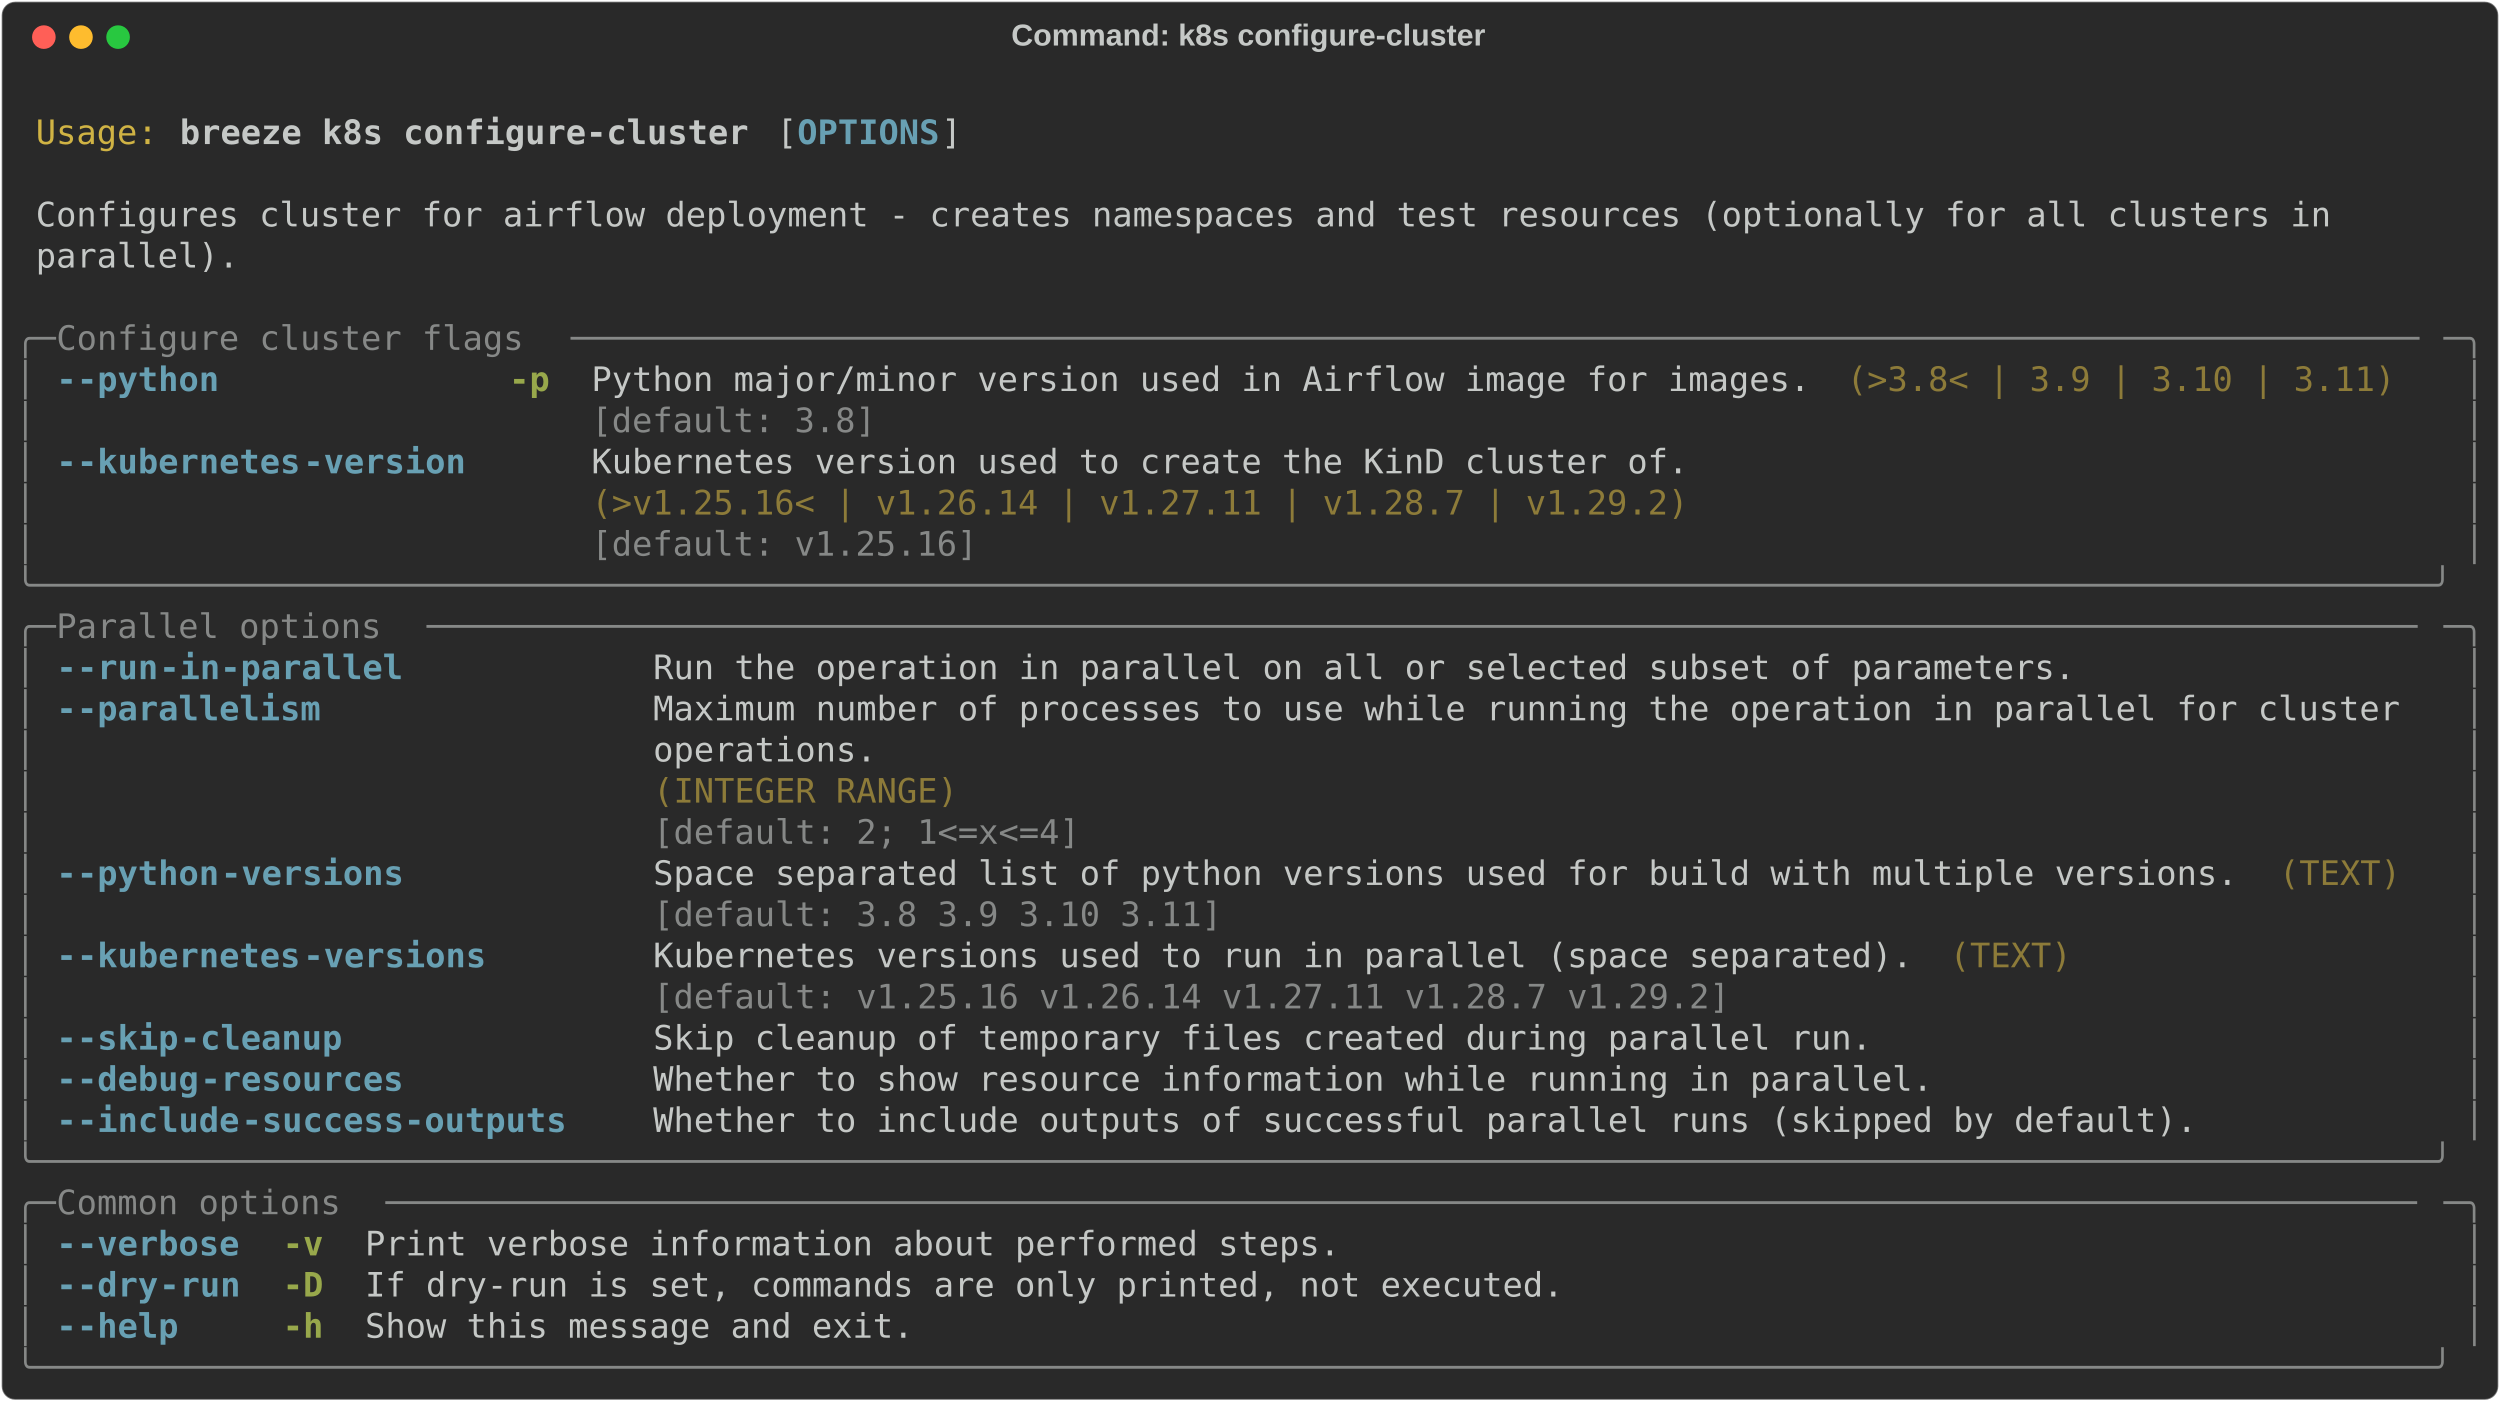
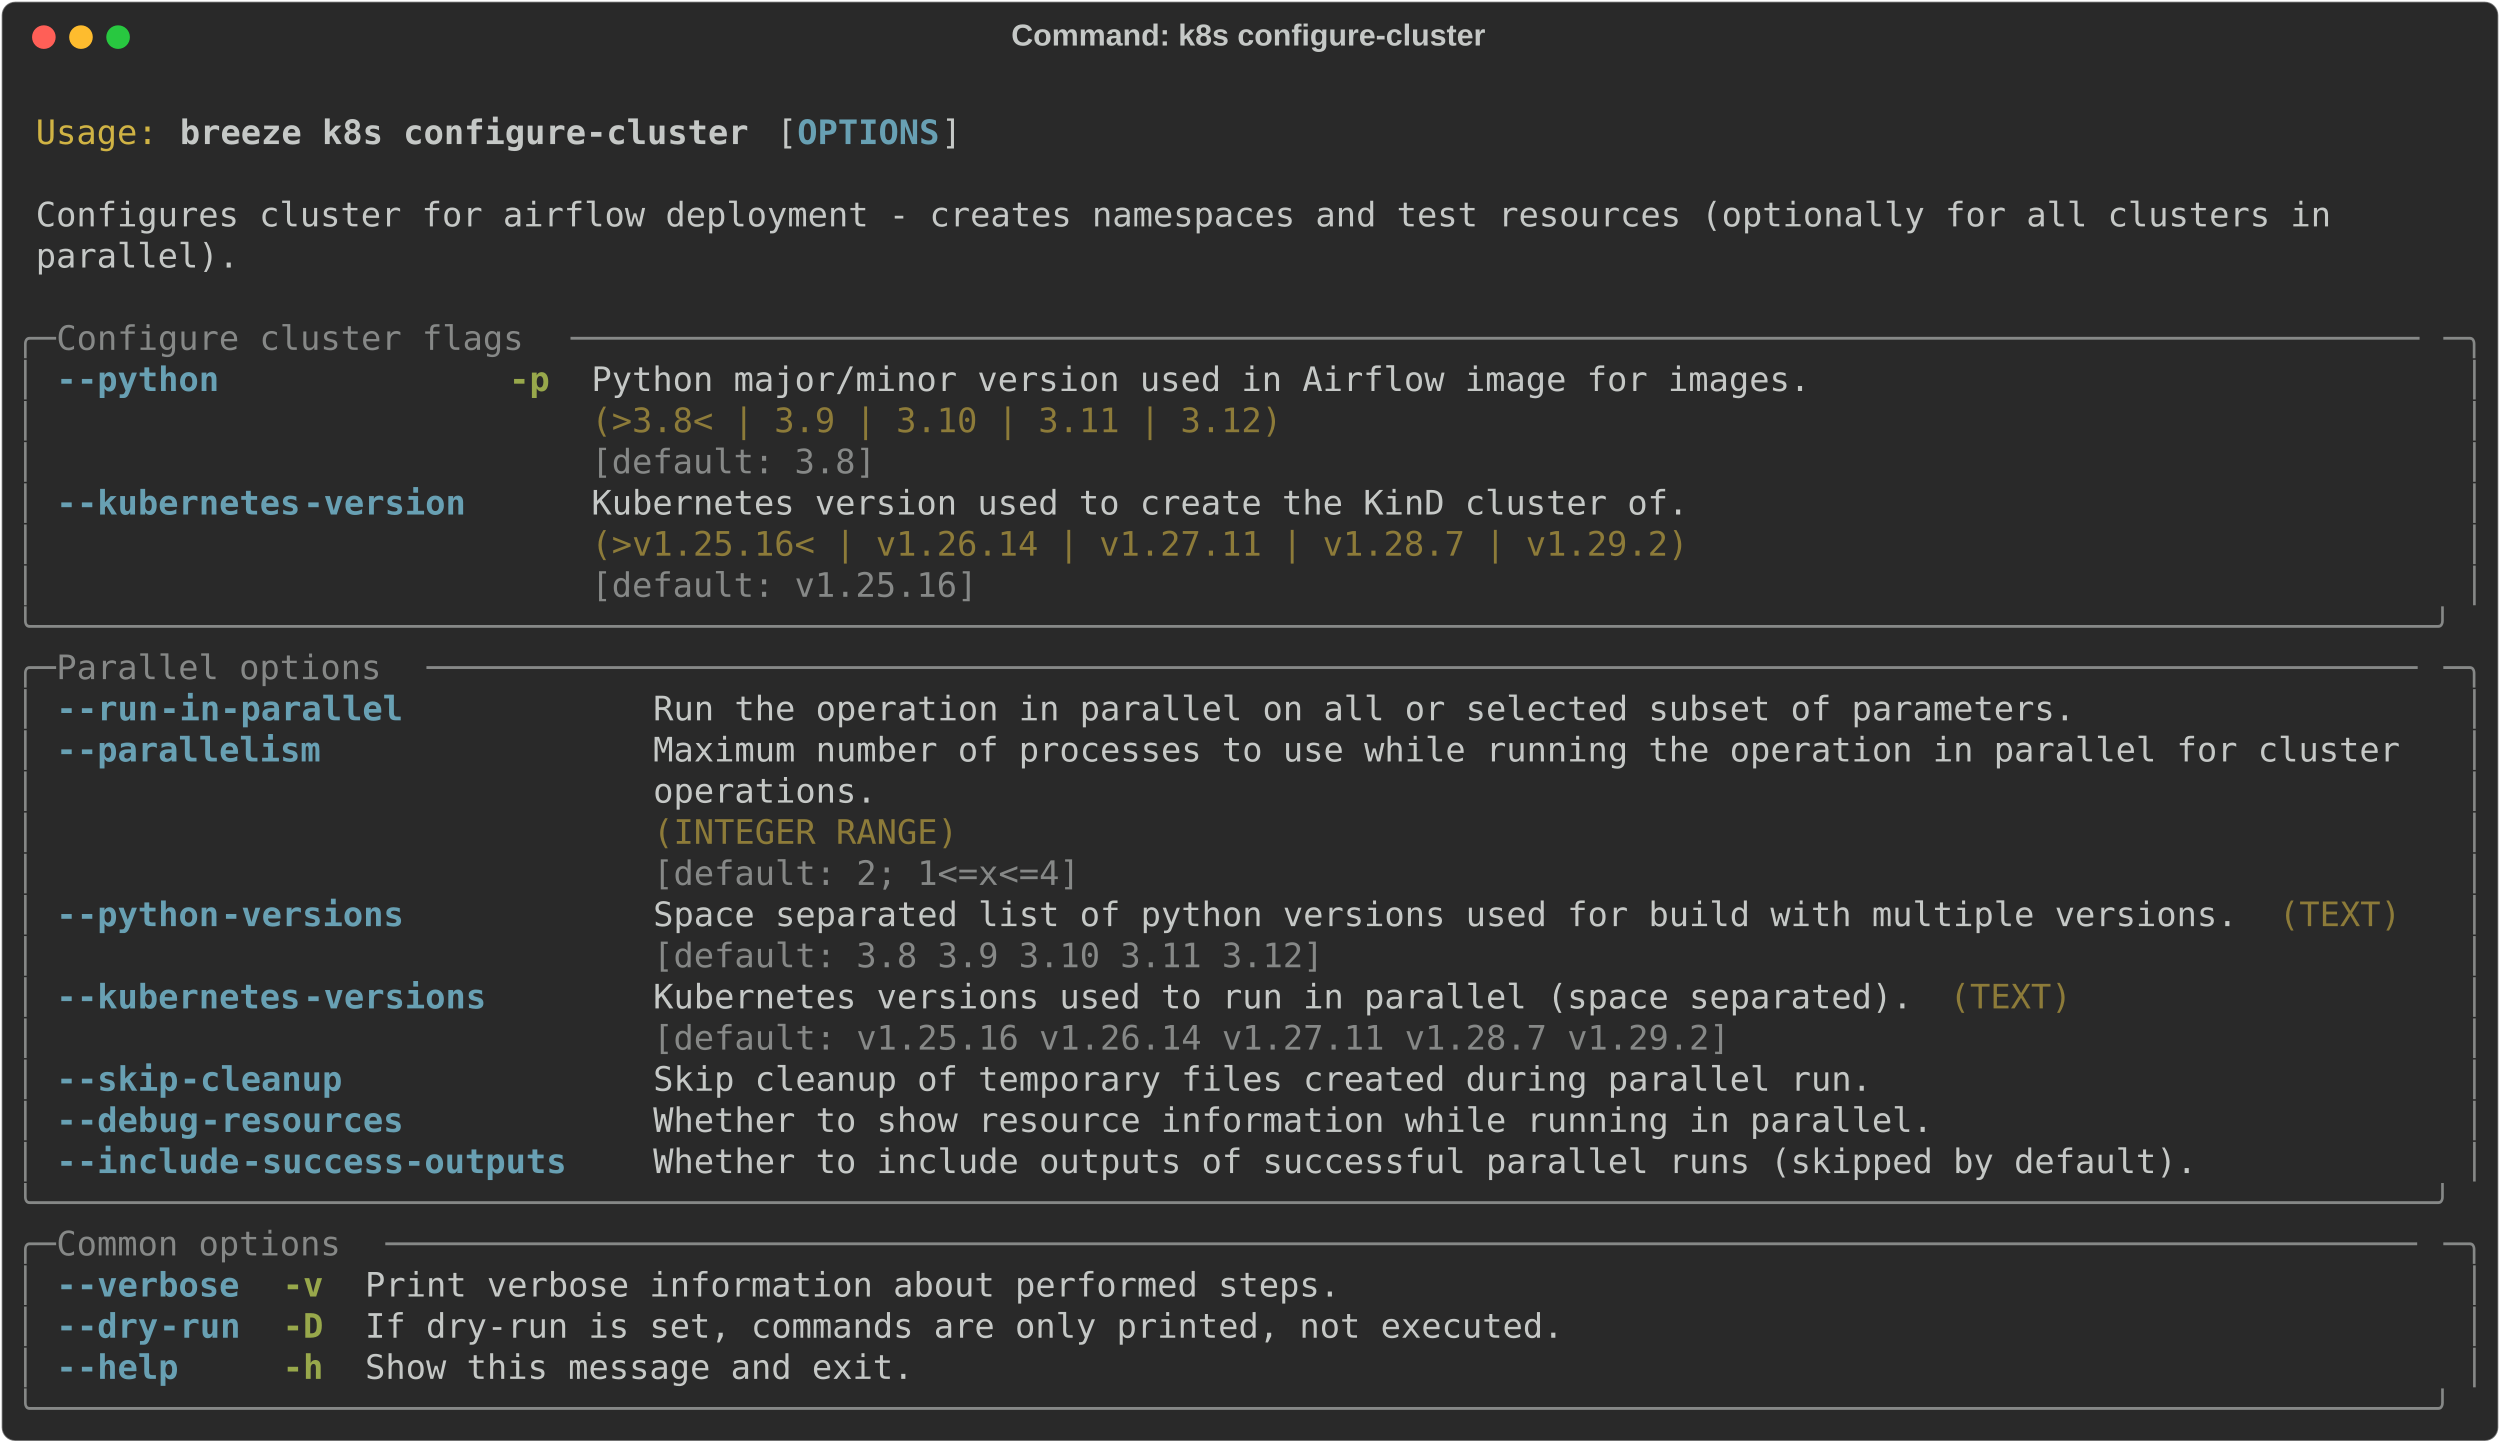
- <svg xmlns="http://www.w3.org/2000/svg" class="rich-terminal" viewBox="0 0 1482 830.8">
+ <svg xmlns="http://www.w3.org/2000/svg" class="rich-terminal" viewBox="0 0 1482 855.2">
  <style>

    @font-face {
        font-family: "Fira Code";
        src: local("FiraCode-Regular"),
                url("https://cdnjs.cloudflare.com/ajax/libs/firacode/6.2.0/woff2/FiraCode-Regular.woff2") format("woff2"),
                url("https://cdnjs.cloudflare.com/ajax/libs/firacode/6.2.0/woff/FiraCode-Regular.woff") format("woff");
        font-style: normal;
        font-weight: 400;
    }
    @font-face {
        font-family: "Fira Code";
        src: local("FiraCode-Bold"),
                url("https://cdnjs.cloudflare.com/ajax/libs/firacode/6.2.0/woff2/FiraCode-Bold.woff2") format("woff2"),
                url("https://cdnjs.cloudflare.com/ajax/libs/firacode/6.2.0/woff/FiraCode-Bold.woff") format("woff");
        font-style: bold;
        font-weight: 700;
    }

    .breeze-k8s-configure-cluster-matrix {
        font-family: Fira Code, monospace;
        font-size: 20px;
        line-height: 24.4px;
        font-variant-east-asian: full-width;
    }

    .breeze-k8s-configure-cluster-title {
        font-size: 18px;
        font-weight: bold;
        font-family: arial;
    }

    .breeze-k8s-configure-cluster-r1 { fill: #c5c8c6 }
.breeze-k8s-configure-cluster-r2 { fill: #d0b344 }
.breeze-k8s-configure-cluster-r3 { fill: #c5c8c6;font-weight: bold }
.breeze-k8s-configure-cluster-r4 { fill: #68a0b3;font-weight: bold }
.breeze-k8s-configure-cluster-r5 { fill: #868887 }
.breeze-k8s-configure-cluster-r6 { fill: #98a84b;font-weight: bold }
.breeze-k8s-configure-cluster-r7 { fill: #8d7b39 }
    </style>
  <defs>
    <clipPath id="breeze-k8s-configure-cluster-clip-terminal">
-       <rect x="0" y="0" width="1463.0" height="779.8" />
+       <rect x="0" y="0" width="1463.0" height="804.2" />
    </clipPath>
    <clipPath id="breeze-k8s-configure-cluster-line-0">
      <rect x="0" y="1.5" width="1464" height="24.65" />
    </clipPath>
    <clipPath id="breeze-k8s-configure-cluster-line-1">
      <rect x="0" y="25.9" width="1464" height="24.65" />
    </clipPath>
    <clipPath id="breeze-k8s-configure-cluster-line-2">
      <rect x="0" y="50.3" width="1464" height="24.65" />
    </clipPath>
    <clipPath id="breeze-k8s-configure-cluster-line-3">
      <rect x="0" y="74.7" width="1464" height="24.65" />
    </clipPath>
    <clipPath id="breeze-k8s-configure-cluster-line-4">
      <rect x="0" y="99.1" width="1464" height="24.65" />
    </clipPath>
    <clipPath id="breeze-k8s-configure-cluster-line-5">
      <rect x="0" y="123.5" width="1464" height="24.65" />
    </clipPath>
    <clipPath id="breeze-k8s-configure-cluster-line-6">
      <rect x="0" y="147.9" width="1464" height="24.65" />
    </clipPath>
    <clipPath id="breeze-k8s-configure-cluster-line-7">
      <rect x="0" y="172.3" width="1464" height="24.65" />
    </clipPath>
    <clipPath id="breeze-k8s-configure-cluster-line-8">
      <rect x="0" y="196.7" width="1464" height="24.65" />
    </clipPath>
    <clipPath id="breeze-k8s-configure-cluster-line-9">
      <rect x="0" y="221.1" width="1464" height="24.65" />
    </clipPath>
    <clipPath id="breeze-k8s-configure-cluster-line-10">
      <rect x="0" y="245.5" width="1464" height="24.65" />
    </clipPath>
    <clipPath id="breeze-k8s-configure-cluster-line-11">
      <rect x="0" y="269.9" width="1464" height="24.65" />
    </clipPath>
    <clipPath id="breeze-k8s-configure-cluster-line-12">
      <rect x="0" y="294.3" width="1464" height="24.65" />
    </clipPath>
    <clipPath id="breeze-k8s-configure-cluster-line-13">
      <rect x="0" y="318.7" width="1464" height="24.65" />
    </clipPath>
    <clipPath id="breeze-k8s-configure-cluster-line-14">
      <rect x="0" y="343.1" width="1464" height="24.65" />
    </clipPath>
    <clipPath id="breeze-k8s-configure-cluster-line-15">
      <rect x="0" y="367.5" width="1464" height="24.65" />
    </clipPath>
    <clipPath id="breeze-k8s-configure-cluster-line-16">
      <rect x="0" y="391.9" width="1464" height="24.65" />
    </clipPath>
    <clipPath id="breeze-k8s-configure-cluster-line-17">
      <rect x="0" y="416.3" width="1464" height="24.65" />
    </clipPath>
    <clipPath id="breeze-k8s-configure-cluster-line-18">
      <rect x="0" y="440.7" width="1464" height="24.65" />
    </clipPath>
    <clipPath id="breeze-k8s-configure-cluster-line-19">
      <rect x="0" y="465.1" width="1464" height="24.65" />
    </clipPath>
    <clipPath id="breeze-k8s-configure-cluster-line-20">
      <rect x="0" y="489.5" width="1464" height="24.65" />
    </clipPath>
    <clipPath id="breeze-k8s-configure-cluster-line-21">
      <rect x="0" y="513.9" width="1464" height="24.65" />
    </clipPath>
    <clipPath id="breeze-k8s-configure-cluster-line-22">
      <rect x="0" y="538.3" width="1464" height="24.65" />
    </clipPath>
    <clipPath id="breeze-k8s-configure-cluster-line-23">
      <rect x="0" y="562.7" width="1464" height="24.65" />
    </clipPath>
    <clipPath id="breeze-k8s-configure-cluster-line-24">
      <rect x="0" y="587.1" width="1464" height="24.65" />
    </clipPath>
    <clipPath id="breeze-k8s-configure-cluster-line-25">
      <rect x="0" y="611.5" width="1464" height="24.65" />
    </clipPath>
    <clipPath id="breeze-k8s-configure-cluster-line-26">
      <rect x="0" y="635.9" width="1464" height="24.65" />
    </clipPath>
    <clipPath id="breeze-k8s-configure-cluster-line-27">
      <rect x="0" y="660.3" width="1464" height="24.65" />
    </clipPath>
    <clipPath id="breeze-k8s-configure-cluster-line-28">
      <rect x="0" y="684.7" width="1464" height="24.65" />
    </clipPath>
    <clipPath id="breeze-k8s-configure-cluster-line-29">
      <rect x="0" y="709.1" width="1464" height="24.65" />
    </clipPath>
    <clipPath id="breeze-k8s-configure-cluster-line-30">
      <rect x="0" y="733.5" width="1464" height="24.65" />
    </clipPath>
+     <clipPath id="breeze-k8s-configure-cluster-line-31">
+       <rect x="0" y="757.9" width="1464" height="24.65" />
+     </clipPath>
  </defs>
-   <rect fill="#292929" stroke="rgba(255,255,255,0.35)" stroke-width="1" x="1" y="1" width="1480" height="828.8" rx="8" />
+   <rect fill="#292929" stroke="rgba(255,255,255,0.35)" stroke-width="1" x="1" y="1" width="1480" height="853.2" rx="8" />
  <text class="breeze-k8s-configure-cluster-title" fill="#c5c8c6" text-anchor="middle" x="740" y="27">Command: k8s configure-cluster</text>
  <g transform="translate(26,22)">
    <circle cx="0" cy="0" r="7" fill="#ff5f57" />
    <circle cx="22" cy="0" r="7" fill="#febc2e" />
    <circle cx="44" cy="0" r="7" fill="#28c840" />
  </g>
  <g transform="translate(9, 41)" clip-path="url(#breeze-k8s-configure-cluster-clip-terminal)">
    <g class="breeze-k8s-configure-cluster-matrix">
      <text class="breeze-k8s-configure-cluster-r1" x="1464" y="20" textLength="12.2" clip-path="url(#breeze-k8s-configure-cluster-line-0)">
</text>
      <text class="breeze-k8s-configure-cluster-r2" x="12.2" y="44.4" textLength="73.2" clip-path="url(#breeze-k8s-configure-cluster-line-1)">Usage:</text>
      <text class="breeze-k8s-configure-cluster-r3" x="97.6" y="44.4" textLength="341.6" clip-path="url(#breeze-k8s-configure-cluster-line-1)">breeze k8s configure-cluster</text>
      <text class="breeze-k8s-configure-cluster-r1" x="451.4" y="44.4" textLength="12.2" clip-path="url(#breeze-k8s-configure-cluster-line-1)">[</text>
      <text class="breeze-k8s-configure-cluster-r4" x="463.6" y="44.4" textLength="85.4" clip-path="url(#breeze-k8s-configure-cluster-line-1)">OPTIONS</text>
      <text class="breeze-k8s-configure-cluster-r1" x="549" y="44.4" textLength="12.2" clip-path="url(#breeze-k8s-configure-cluster-line-1)">]</text>
      <text class="breeze-k8s-configure-cluster-r1" x="1464" y="44.4" textLength="12.2" clip-path="url(#breeze-k8s-configure-cluster-line-1)">
</text>
      <text class="breeze-k8s-configure-cluster-r1" x="1464" y="68.8" textLength="12.2" clip-path="url(#breeze-k8s-configure-cluster-line-2)">
</text>
      <text class="breeze-k8s-configure-cluster-r1" x="12.2" y="93.2" textLength="1390.8" clip-path="url(#breeze-k8s-configure-cluster-line-3)">Configures cluster for airflow deployment - creates namespaces and test resources (optionally for all clusters in </text>
      <text class="breeze-k8s-configure-cluster-r1" x="1464" y="93.2" textLength="12.2" clip-path="url(#breeze-k8s-configure-cluster-line-3)">
</text>
      <text class="breeze-k8s-configure-cluster-r1" x="12.2" y="117.6" textLength="122" clip-path="url(#breeze-k8s-configure-cluster-line-4)">parallel).</text>
      <text class="breeze-k8s-configure-cluster-r1" x="1464" y="117.6" textLength="12.2" clip-path="url(#breeze-k8s-configure-cluster-line-4)">
</text>
      <text class="breeze-k8s-configure-cluster-r1" x="1464" y="142" textLength="12.2" clip-path="url(#breeze-k8s-configure-cluster-line-5)">
</text>
      <text class="breeze-k8s-configure-cluster-r5" x="0" y="166.4" textLength="24.4" clip-path="url(#breeze-k8s-configure-cluster-line-6)">╭─</text>
      <text class="breeze-k8s-configure-cluster-r5" x="24.4" y="166.4" textLength="305" clip-path="url(#breeze-k8s-configure-cluster-line-6)"> Configure cluster flags </text>
      <text class="breeze-k8s-configure-cluster-r5" x="329.4" y="166.4" textLength="1110.2" clip-path="url(#breeze-k8s-configure-cluster-line-6)">───────────────────────────────────────────────────────────────────────────────────────────</text>
      <text class="breeze-k8s-configure-cluster-r5" x="1439.6" y="166.4" textLength="24.4" clip-path="url(#breeze-k8s-configure-cluster-line-6)">─╮</text>
      <text class="breeze-k8s-configure-cluster-r1" x="1464" y="166.4" textLength="12.2" clip-path="url(#breeze-k8s-configure-cluster-line-6)">
</text>
      <text class="breeze-k8s-configure-cluster-r5" x="0" y="190.8" textLength="12.2" clip-path="url(#breeze-k8s-configure-cluster-line-7)">│</text>
      <text class="breeze-k8s-configure-cluster-r4" x="24.4" y="190.8" textLength="12.2" clip-path="url(#breeze-k8s-configure-cluster-line-7)">-</text>
      <text class="breeze-k8s-configure-cluster-r4" x="36.6" y="190.8" textLength="85.4" clip-path="url(#breeze-k8s-configure-cluster-line-7)">-python</text>
      <text class="breeze-k8s-configure-cluster-r6" x="292.8" y="190.8" textLength="24.4" clip-path="url(#breeze-k8s-configure-cluster-line-7)">-p</text>
      <text class="breeze-k8s-configure-cluster-r1" x="341.6" y="190.8" textLength="732" clip-path="url(#breeze-k8s-configure-cluster-line-7)">Python major/minor version used in Airflow image for images.</text>
-       <text class="breeze-k8s-configure-cluster-r7" x="1085.8" y="190.8" textLength="329.4" clip-path="url(#breeze-k8s-configure-cluster-line-7)">(&gt;3.8&lt; | 3.9 | 3.10 | 3.11)</text>
      <text class="breeze-k8s-configure-cluster-r5" x="1451.8" y="190.8" textLength="12.2" clip-path="url(#breeze-k8s-configure-cluster-line-7)">│</text>
      <text class="breeze-k8s-configure-cluster-r1" x="1464" y="190.8" textLength="12.2" clip-path="url(#breeze-k8s-configure-cluster-line-7)">
</text>
      <text class="breeze-k8s-configure-cluster-r5" x="0" y="215.2" textLength="12.2" clip-path="url(#breeze-k8s-configure-cluster-line-8)">│</text>
-       <text class="breeze-k8s-configure-cluster-r5" x="341.6" y="215.2" textLength="732" clip-path="url(#breeze-k8s-configure-cluster-line-8)">[default: 3.8]                                              </text>
+       <text class="breeze-k8s-configure-cluster-r7" x="341.6" y="215.2" textLength="732" clip-path="url(#breeze-k8s-configure-cluster-line-8)">(&gt;3.8&lt; | 3.9 | 3.10 | 3.11 | 3.12)                          </text>
      <text class="breeze-k8s-configure-cluster-r5" x="1451.8" y="215.2" textLength="12.2" clip-path="url(#breeze-k8s-configure-cluster-line-8)">│</text>
      <text class="breeze-k8s-configure-cluster-r1" x="1464" y="215.2" textLength="12.2" clip-path="url(#breeze-k8s-configure-cluster-line-8)">
</text>
      <text class="breeze-k8s-configure-cluster-r5" x="0" y="239.6" textLength="12.2" clip-path="url(#breeze-k8s-configure-cluster-line-9)">│</text>
-       <text class="breeze-k8s-configure-cluster-r4" x="24.4" y="239.6" textLength="12.2" clip-path="url(#breeze-k8s-configure-cluster-line-9)">-</text>
-       <text class="breeze-k8s-configure-cluster-r4" x="36.6" y="239.6" textLength="134.2" clip-path="url(#breeze-k8s-configure-cluster-line-9)">-kubernetes</text>
-       <text class="breeze-k8s-configure-cluster-r4" x="170.8" y="239.6" textLength="97.6" clip-path="url(#breeze-k8s-configure-cluster-line-9)">-version</text>
-       <text class="breeze-k8s-configure-cluster-r1" x="341.6" y="239.6" textLength="658.8" clip-path="url(#breeze-k8s-configure-cluster-line-9)">Kubernetes version used to create the KinD cluster of.</text>
+       <text class="breeze-k8s-configure-cluster-r5" x="341.6" y="239.6" textLength="732" clip-path="url(#breeze-k8s-configure-cluster-line-9)">[default: 3.8]                                              </text>
      <text class="breeze-k8s-configure-cluster-r5" x="1451.8" y="239.6" textLength="12.2" clip-path="url(#breeze-k8s-configure-cluster-line-9)">│</text>
      <text class="breeze-k8s-configure-cluster-r1" x="1464" y="239.6" textLength="12.2" clip-path="url(#breeze-k8s-configure-cluster-line-9)">
</text>
      <text class="breeze-k8s-configure-cluster-r5" x="0" y="264" textLength="12.2" clip-path="url(#breeze-k8s-configure-cluster-line-10)">│</text>
-       <text class="breeze-k8s-configure-cluster-r7" x="341.6" y="264" textLength="658.8" clip-path="url(#breeze-k8s-configure-cluster-line-10)">(&gt;v1.25.16&lt; | v1.26.14 | v1.27.11 | v1.28.7 | v1.29.2)</text>
+       <text class="breeze-k8s-configure-cluster-r4" x="24.4" y="264" textLength="12.2" clip-path="url(#breeze-k8s-configure-cluster-line-10)">-</text>
+       <text class="breeze-k8s-configure-cluster-r4" x="36.6" y="264" textLength="134.2" clip-path="url(#breeze-k8s-configure-cluster-line-10)">-kubernetes</text>
+       <text class="breeze-k8s-configure-cluster-r4" x="170.8" y="264" textLength="97.6" clip-path="url(#breeze-k8s-configure-cluster-line-10)">-version</text>
+       <text class="breeze-k8s-configure-cluster-r1" x="341.6" y="264" textLength="658.8" clip-path="url(#breeze-k8s-configure-cluster-line-10)">Kubernetes version used to create the KinD cluster of.</text>
      <text class="breeze-k8s-configure-cluster-r5" x="1451.8" y="264" textLength="12.2" clip-path="url(#breeze-k8s-configure-cluster-line-10)">│</text>
      <text class="breeze-k8s-configure-cluster-r1" x="1464" y="264" textLength="12.2" clip-path="url(#breeze-k8s-configure-cluster-line-10)">
</text>
      <text class="breeze-k8s-configure-cluster-r5" x="0" y="288.4" textLength="12.2" clip-path="url(#breeze-k8s-configure-cluster-line-11)">│</text>
-       <text class="breeze-k8s-configure-cluster-r5" x="341.6" y="288.4" textLength="658.8" clip-path="url(#breeze-k8s-configure-cluster-line-11)">[default: v1.25.16]                                   </text>
+       <text class="breeze-k8s-configure-cluster-r7" x="341.6" y="288.4" textLength="658.8" clip-path="url(#breeze-k8s-configure-cluster-line-11)">(&gt;v1.25.16&lt; | v1.26.14 | v1.27.11 | v1.28.7 | v1.29.2)</text>
      <text class="breeze-k8s-configure-cluster-r5" x="1451.8" y="288.4" textLength="12.2" clip-path="url(#breeze-k8s-configure-cluster-line-11)">│</text>
      <text class="breeze-k8s-configure-cluster-r1" x="1464" y="288.4" textLength="12.2" clip-path="url(#breeze-k8s-configure-cluster-line-11)">
</text>
-       <text class="breeze-k8s-configure-cluster-r5" x="0" y="312.8" textLength="1464" clip-path="url(#breeze-k8s-configure-cluster-line-12)">╰──────────────────────────────────────────────────────────────────────────────────────────────────────────────────────╯</text>
+       <text class="breeze-k8s-configure-cluster-r5" x="0" y="312.8" textLength="12.2" clip-path="url(#breeze-k8s-configure-cluster-line-12)">│</text>
+       <text class="breeze-k8s-configure-cluster-r5" x="341.6" y="312.8" textLength="658.8" clip-path="url(#breeze-k8s-configure-cluster-line-12)">[default: v1.25.16]                                   </text>
+       <text class="breeze-k8s-configure-cluster-r5" x="1451.8" y="312.8" textLength="12.2" clip-path="url(#breeze-k8s-configure-cluster-line-12)">│</text>
      <text class="breeze-k8s-configure-cluster-r1" x="1464" y="312.8" textLength="12.2" clip-path="url(#breeze-k8s-configure-cluster-line-12)">
</text>
-       <text class="breeze-k8s-configure-cluster-r5" x="0" y="337.2" textLength="24.4" clip-path="url(#breeze-k8s-configure-cluster-line-13)">╭─</text>
-       <text class="breeze-k8s-configure-cluster-r5" x="24.4" y="337.2" textLength="219.6" clip-path="url(#breeze-k8s-configure-cluster-line-13)"> Parallel options </text>
-       <text class="breeze-k8s-configure-cluster-r5" x="244" y="337.2" textLength="1195.6" clip-path="url(#breeze-k8s-configure-cluster-line-13)">──────────────────────────────────────────────────────────────────────────────────────────────────</text>
-       <text class="breeze-k8s-configure-cluster-r5" x="1439.6" y="337.2" textLength="24.4" clip-path="url(#breeze-k8s-configure-cluster-line-13)">─╮</text>
+       <text class="breeze-k8s-configure-cluster-r5" x="0" y="337.2" textLength="1464" clip-path="url(#breeze-k8s-configure-cluster-line-13)">╰──────────────────────────────────────────────────────────────────────────────────────────────────────────────────────╯</text>
      <text class="breeze-k8s-configure-cluster-r1" x="1464" y="337.2" textLength="12.2" clip-path="url(#breeze-k8s-configure-cluster-line-13)">
</text>
-       <text class="breeze-k8s-configure-cluster-r5" x="0" y="361.6" textLength="12.2" clip-path="url(#breeze-k8s-configure-cluster-line-14)">│</text>
-       <text class="breeze-k8s-configure-cluster-r4" x="24.4" y="361.6" textLength="12.2" clip-path="url(#breeze-k8s-configure-cluster-line-14)">-</text>
-       <text class="breeze-k8s-configure-cluster-r4" x="36.6" y="361.6" textLength="48.8" clip-path="url(#breeze-k8s-configure-cluster-line-14)">-run</text>
-       <text class="breeze-k8s-configure-cluster-r4" x="85.4" y="361.6" textLength="146.4" clip-path="url(#breeze-k8s-configure-cluster-line-14)">-in-parallel</text>
-       <text class="breeze-k8s-configure-cluster-r1" x="378.2" y="361.6" textLength="854" clip-path="url(#breeze-k8s-configure-cluster-line-14)">Run the operation in parallel on all or selected subset of parameters.</text>
-       <text class="breeze-k8s-configure-cluster-r5" x="1451.8" y="361.6" textLength="12.2" clip-path="url(#breeze-k8s-configure-cluster-line-14)">│</text>
+       <text class="breeze-k8s-configure-cluster-r5" x="0" y="361.6" textLength="24.4" clip-path="url(#breeze-k8s-configure-cluster-line-14)">╭─</text>
+       <text class="breeze-k8s-configure-cluster-r5" x="24.4" y="361.6" textLength="219.6" clip-path="url(#breeze-k8s-configure-cluster-line-14)"> Parallel options </text>
+       <text class="breeze-k8s-configure-cluster-r5" x="244" y="361.6" textLength="1195.6" clip-path="url(#breeze-k8s-configure-cluster-line-14)">──────────────────────────────────────────────────────────────────────────────────────────────────</text>
+       <text class="breeze-k8s-configure-cluster-r5" x="1439.6" y="361.6" textLength="24.4" clip-path="url(#breeze-k8s-configure-cluster-line-14)">─╮</text>
      <text class="breeze-k8s-configure-cluster-r1" x="1464" y="361.6" textLength="12.2" clip-path="url(#breeze-k8s-configure-cluster-line-14)">
</text>
      <text class="breeze-k8s-configure-cluster-r5" x="0" y="386" textLength="12.2" clip-path="url(#breeze-k8s-configure-cluster-line-15)">│</text>
      <text class="breeze-k8s-configure-cluster-r4" x="24.4" y="386" textLength="12.2" clip-path="url(#breeze-k8s-configure-cluster-line-15)">-</text>
-       <text class="breeze-k8s-configure-cluster-r4" x="36.6" y="386" textLength="146.4" clip-path="url(#breeze-k8s-configure-cluster-line-15)">-parallelism</text>
-       <text class="breeze-k8s-configure-cluster-r1" x="378.2" y="386" textLength="1061.4" clip-path="url(#breeze-k8s-configure-cluster-line-15)">Maximum number of processes to use while running the operation in parallel for cluster </text>
+       <text class="breeze-k8s-configure-cluster-r4" x="36.6" y="386" textLength="48.8" clip-path="url(#breeze-k8s-configure-cluster-line-15)">-run</text>
+       <text class="breeze-k8s-configure-cluster-r4" x="85.4" y="386" textLength="146.4" clip-path="url(#breeze-k8s-configure-cluster-line-15)">-in-parallel</text>
+       <text class="breeze-k8s-configure-cluster-r1" x="378.2" y="386" textLength="854" clip-path="url(#breeze-k8s-configure-cluster-line-15)">Run the operation in parallel on all or selected subset of parameters.</text>
      <text class="breeze-k8s-configure-cluster-r5" x="1451.8" y="386" textLength="12.2" clip-path="url(#breeze-k8s-configure-cluster-line-15)">│</text>
      <text class="breeze-k8s-configure-cluster-r1" x="1464" y="386" textLength="12.2" clip-path="url(#breeze-k8s-configure-cluster-line-15)">
</text>
      <text class="breeze-k8s-configure-cluster-r5" x="0" y="410.4" textLength="12.2" clip-path="url(#breeze-k8s-configure-cluster-line-16)">│</text>
-       <text class="breeze-k8s-configure-cluster-r1" x="378.2" y="410.4" textLength="1061.4" clip-path="url(#breeze-k8s-configure-cluster-line-16)">operations.                                                                            </text>
+       <text class="breeze-k8s-configure-cluster-r4" x="24.4" y="410.4" textLength="12.2" clip-path="url(#breeze-k8s-configure-cluster-line-16)">-</text>
+       <text class="breeze-k8s-configure-cluster-r4" x="36.6" y="410.4" textLength="146.4" clip-path="url(#breeze-k8s-configure-cluster-line-16)">-parallelism</text>
+       <text class="breeze-k8s-configure-cluster-r1" x="378.2" y="410.4" textLength="1061.4" clip-path="url(#breeze-k8s-configure-cluster-line-16)">Maximum number of processes to use while running the operation in parallel for cluster </text>
      <text class="breeze-k8s-configure-cluster-r5" x="1451.8" y="410.4" textLength="12.2" clip-path="url(#breeze-k8s-configure-cluster-line-16)">│</text>
      <text class="breeze-k8s-configure-cluster-r1" x="1464" y="410.4" textLength="12.2" clip-path="url(#breeze-k8s-configure-cluster-line-16)">
</text>
      <text class="breeze-k8s-configure-cluster-r5" x="0" y="434.8" textLength="12.2" clip-path="url(#breeze-k8s-configure-cluster-line-17)">│</text>
-       <text class="breeze-k8s-configure-cluster-r7" x="378.2" y="434.8" textLength="1061.4" clip-path="url(#breeze-k8s-configure-cluster-line-17)">(INTEGER RANGE)                                                                        </text>
+       <text class="breeze-k8s-configure-cluster-r1" x="378.2" y="434.8" textLength="1061.4" clip-path="url(#breeze-k8s-configure-cluster-line-17)">operations.                                                                            </text>
      <text class="breeze-k8s-configure-cluster-r5" x="1451.8" y="434.8" textLength="12.2" clip-path="url(#breeze-k8s-configure-cluster-line-17)">│</text>
      <text class="breeze-k8s-configure-cluster-r1" x="1464" y="434.8" textLength="12.2" clip-path="url(#breeze-k8s-configure-cluster-line-17)">
</text>
      <text class="breeze-k8s-configure-cluster-r5" x="0" y="459.2" textLength="12.2" clip-path="url(#breeze-k8s-configure-cluster-line-18)">│</text>
-       <text class="breeze-k8s-configure-cluster-r5" x="378.2" y="459.2" textLength="1061.4" clip-path="url(#breeze-k8s-configure-cluster-line-18)">[default: 2; 1&lt;=x&lt;=4]                                                                  </text>
+       <text class="breeze-k8s-configure-cluster-r7" x="378.2" y="459.2" textLength="1061.4" clip-path="url(#breeze-k8s-configure-cluster-line-18)">(INTEGER RANGE)                                                                        </text>
      <text class="breeze-k8s-configure-cluster-r5" x="1451.8" y="459.2" textLength="12.2" clip-path="url(#breeze-k8s-configure-cluster-line-18)">│</text>
      <text class="breeze-k8s-configure-cluster-r1" x="1464" y="459.2" textLength="12.2" clip-path="url(#breeze-k8s-configure-cluster-line-18)">
</text>
      <text class="breeze-k8s-configure-cluster-r5" x="0" y="483.6" textLength="12.2" clip-path="url(#breeze-k8s-configure-cluster-line-19)">│</text>
-       <text class="breeze-k8s-configure-cluster-r4" x="24.4" y="483.6" textLength="12.2" clip-path="url(#breeze-k8s-configure-cluster-line-19)">-</text>
-       <text class="breeze-k8s-configure-cluster-r4" x="36.6" y="483.6" textLength="85.4" clip-path="url(#breeze-k8s-configure-cluster-line-19)">-python</text>
-       <text class="breeze-k8s-configure-cluster-r4" x="122" y="483.6" textLength="109.8" clip-path="url(#breeze-k8s-configure-cluster-line-19)">-versions</text>
-       <text class="breeze-k8s-configure-cluster-r1" x="378.2" y="483.6" textLength="951.6" clip-path="url(#breeze-k8s-configure-cluster-line-19)">Space separated list of python versions used for build with multiple versions.</text>
-       <text class="breeze-k8s-configure-cluster-r7" x="1342" y="483.6" textLength="73.2" clip-path="url(#breeze-k8s-configure-cluster-line-19)">(TEXT)</text>
+       <text class="breeze-k8s-configure-cluster-r5" x="378.2" y="483.6" textLength="1061.4" clip-path="url(#breeze-k8s-configure-cluster-line-19)">[default: 2; 1&lt;=x&lt;=4]                                                                  </text>
      <text class="breeze-k8s-configure-cluster-r5" x="1451.8" y="483.6" textLength="12.2" clip-path="url(#breeze-k8s-configure-cluster-line-19)">│</text>
      <text class="breeze-k8s-configure-cluster-r1" x="1464" y="483.6" textLength="12.2" clip-path="url(#breeze-k8s-configure-cluster-line-19)">
</text>
      <text class="breeze-k8s-configure-cluster-r5" x="0" y="508" textLength="12.2" clip-path="url(#breeze-k8s-configure-cluster-line-20)">│</text>
-       <text class="breeze-k8s-configure-cluster-r5" x="378.2" y="508" textLength="951.6" clip-path="url(#breeze-k8s-configure-cluster-line-20)">[default: 3.8 3.9 3.10 3.11]                                                  </text>
+       <text class="breeze-k8s-configure-cluster-r4" x="24.4" y="508" textLength="12.2" clip-path="url(#breeze-k8s-configure-cluster-line-20)">-</text>
+       <text class="breeze-k8s-configure-cluster-r4" x="36.6" y="508" textLength="85.4" clip-path="url(#breeze-k8s-configure-cluster-line-20)">-python</text>
+       <text class="breeze-k8s-configure-cluster-r4" x="122" y="508" textLength="109.8" clip-path="url(#breeze-k8s-configure-cluster-line-20)">-versions</text>
+       <text class="breeze-k8s-configure-cluster-r1" x="378.2" y="508" textLength="951.6" clip-path="url(#breeze-k8s-configure-cluster-line-20)">Space separated list of python versions used for build with multiple versions.</text>
+       <text class="breeze-k8s-configure-cluster-r7" x="1342" y="508" textLength="73.2" clip-path="url(#breeze-k8s-configure-cluster-line-20)">(TEXT)</text>
      <text class="breeze-k8s-configure-cluster-r5" x="1451.8" y="508" textLength="12.2" clip-path="url(#breeze-k8s-configure-cluster-line-20)">│</text>
      <text class="breeze-k8s-configure-cluster-r1" x="1464" y="508" textLength="12.2" clip-path="url(#breeze-k8s-configure-cluster-line-20)">
</text>
      <text class="breeze-k8s-configure-cluster-r5" x="0" y="532.4" textLength="12.2" clip-path="url(#breeze-k8s-configure-cluster-line-21)">│</text>
-       <text class="breeze-k8s-configure-cluster-r4" x="24.4" y="532.4" textLength="12.2" clip-path="url(#breeze-k8s-configure-cluster-line-21)">-</text>
-       <text class="breeze-k8s-configure-cluster-r4" x="36.6" y="532.4" textLength="134.2" clip-path="url(#breeze-k8s-configure-cluster-line-21)">-kubernetes</text>
-       <text class="breeze-k8s-configure-cluster-r4" x="170.8" y="532.4" textLength="109.8" clip-path="url(#breeze-k8s-configure-cluster-line-21)">-versions</text>
-       <text class="breeze-k8s-configure-cluster-r1" x="378.2" y="532.4" textLength="756.4" clip-path="url(#breeze-k8s-configure-cluster-line-21)">Kubernetes versions used to run in parallel (space separated).</text>
-       <text class="breeze-k8s-configure-cluster-r7" x="1146.8" y="532.4" textLength="73.2" clip-path="url(#breeze-k8s-configure-cluster-line-21)">(TEXT)</text>
+       <text class="breeze-k8s-configure-cluster-r5" x="378.2" y="532.4" textLength="951.6" clip-path="url(#breeze-k8s-configure-cluster-line-21)">[default: 3.8 3.9 3.10 3.11 3.12]                                             </text>
      <text class="breeze-k8s-configure-cluster-r5" x="1451.8" y="532.4" textLength="12.2" clip-path="url(#breeze-k8s-configure-cluster-line-21)">│</text>
      <text class="breeze-k8s-configure-cluster-r1" x="1464" y="532.4" textLength="12.2" clip-path="url(#breeze-k8s-configure-cluster-line-21)">
</text>
      <text class="breeze-k8s-configure-cluster-r5" x="0" y="556.8" textLength="12.2" clip-path="url(#breeze-k8s-configure-cluster-line-22)">│</text>
-       <text class="breeze-k8s-configure-cluster-r5" x="378.2" y="556.8" textLength="756.4" clip-path="url(#breeze-k8s-configure-cluster-line-22)">[default: v1.25.16 v1.26.14 v1.27.11 v1.28.7 v1.29.2]         </text>
+       <text class="breeze-k8s-configure-cluster-r4" x="24.4" y="556.8" textLength="12.2" clip-path="url(#breeze-k8s-configure-cluster-line-22)">-</text>
+       <text class="breeze-k8s-configure-cluster-r4" x="36.6" y="556.8" textLength="134.2" clip-path="url(#breeze-k8s-configure-cluster-line-22)">-kubernetes</text>
+       <text class="breeze-k8s-configure-cluster-r4" x="170.8" y="556.8" textLength="109.8" clip-path="url(#breeze-k8s-configure-cluster-line-22)">-versions</text>
+       <text class="breeze-k8s-configure-cluster-r1" x="378.2" y="556.8" textLength="756.4" clip-path="url(#breeze-k8s-configure-cluster-line-22)">Kubernetes versions used to run in parallel (space separated).</text>
+       <text class="breeze-k8s-configure-cluster-r7" x="1146.8" y="556.8" textLength="73.2" clip-path="url(#breeze-k8s-configure-cluster-line-22)">(TEXT)</text>
      <text class="breeze-k8s-configure-cluster-r5" x="1451.8" y="556.8" textLength="12.2" clip-path="url(#breeze-k8s-configure-cluster-line-22)">│</text>
      <text class="breeze-k8s-configure-cluster-r1" x="1464" y="556.8" textLength="12.2" clip-path="url(#breeze-k8s-configure-cluster-line-22)">
</text>
      <text class="breeze-k8s-configure-cluster-r5" x="0" y="581.2" textLength="12.2" clip-path="url(#breeze-k8s-configure-cluster-line-23)">│</text>
-       <text class="breeze-k8s-configure-cluster-r4" x="24.4" y="581.2" textLength="12.2" clip-path="url(#breeze-k8s-configure-cluster-line-23)">-</text>
-       <text class="breeze-k8s-configure-cluster-r4" x="36.6" y="581.2" textLength="61" clip-path="url(#breeze-k8s-configure-cluster-line-23)">-skip</text>
-       <text class="breeze-k8s-configure-cluster-r4" x="97.6" y="581.2" textLength="97.6" clip-path="url(#breeze-k8s-configure-cluster-line-23)">-cleanup</text>
-       <text class="breeze-k8s-configure-cluster-r1" x="378.2" y="581.2" textLength="732" clip-path="url(#breeze-k8s-configure-cluster-line-23)">Skip cleanup of temporary files created during parallel run.</text>
+       <text class="breeze-k8s-configure-cluster-r5" x="378.2" y="581.2" textLength="756.4" clip-path="url(#breeze-k8s-configure-cluster-line-23)">[default: v1.25.16 v1.26.14 v1.27.11 v1.28.7 v1.29.2]         </text>
      <text class="breeze-k8s-configure-cluster-r5" x="1451.8" y="581.2" textLength="12.2" clip-path="url(#breeze-k8s-configure-cluster-line-23)">│</text>
      <text class="breeze-k8s-configure-cluster-r1" x="1464" y="581.2" textLength="12.2" clip-path="url(#breeze-k8s-configure-cluster-line-23)">
</text>
      <text class="breeze-k8s-configure-cluster-r5" x="0" y="605.6" textLength="12.2" clip-path="url(#breeze-k8s-configure-cluster-line-24)">│</text>
      <text class="breeze-k8s-configure-cluster-r4" x="24.4" y="605.6" textLength="12.2" clip-path="url(#breeze-k8s-configure-cluster-line-24)">-</text>
-       <text class="breeze-k8s-configure-cluster-r4" x="36.6" y="605.6" textLength="73.2" clip-path="url(#breeze-k8s-configure-cluster-line-24)">-debug</text>
-       <text class="breeze-k8s-configure-cluster-r4" x="109.8" y="605.6" textLength="122" clip-path="url(#breeze-k8s-configure-cluster-line-24)">-resources</text>
-       <text class="breeze-k8s-configure-cluster-r1" x="378.2" y="605.6" textLength="768.6" clip-path="url(#breeze-k8s-configure-cluster-line-24)">Whether to show resource information while running in parallel.</text>
+       <text class="breeze-k8s-configure-cluster-r4" x="36.6" y="605.6" textLength="61" clip-path="url(#breeze-k8s-configure-cluster-line-24)">-skip</text>
+       <text class="breeze-k8s-configure-cluster-r4" x="97.6" y="605.6" textLength="97.6" clip-path="url(#breeze-k8s-configure-cluster-line-24)">-cleanup</text>
+       <text class="breeze-k8s-configure-cluster-r1" x="378.2" y="605.6" textLength="732" clip-path="url(#breeze-k8s-configure-cluster-line-24)">Skip cleanup of temporary files created during parallel run.</text>
      <text class="breeze-k8s-configure-cluster-r5" x="1451.8" y="605.6" textLength="12.2" clip-path="url(#breeze-k8s-configure-cluster-line-24)">│</text>
      <text class="breeze-k8s-configure-cluster-r1" x="1464" y="605.6" textLength="12.2" clip-path="url(#breeze-k8s-configure-cluster-line-24)">
</text>
      <text class="breeze-k8s-configure-cluster-r5" x="0" y="630" textLength="12.2" clip-path="url(#breeze-k8s-configure-cluster-line-25)">│</text>
      <text class="breeze-k8s-configure-cluster-r4" x="24.4" y="630" textLength="12.2" clip-path="url(#breeze-k8s-configure-cluster-line-25)">-</text>
-       <text class="breeze-k8s-configure-cluster-r4" x="36.6" y="630" textLength="97.6" clip-path="url(#breeze-k8s-configure-cluster-line-25)">-include</text>
-       <text class="breeze-k8s-configure-cluster-r4" x="134.2" y="630" textLength="195.2" clip-path="url(#breeze-k8s-configure-cluster-line-25)">-success-outputs</text>
-       <text class="breeze-k8s-configure-cluster-r1" x="378.2" y="630" textLength="927.2" clip-path="url(#breeze-k8s-configure-cluster-line-25)">Whether to include outputs of successful parallel runs (skipped by default).</text>
+       <text class="breeze-k8s-configure-cluster-r4" x="36.6" y="630" textLength="73.2" clip-path="url(#breeze-k8s-configure-cluster-line-25)">-debug</text>
+       <text class="breeze-k8s-configure-cluster-r4" x="109.8" y="630" textLength="122" clip-path="url(#breeze-k8s-configure-cluster-line-25)">-resources</text>
+       <text class="breeze-k8s-configure-cluster-r1" x="378.2" y="630" textLength="768.6" clip-path="url(#breeze-k8s-configure-cluster-line-25)">Whether to show resource information while running in parallel.</text>
      <text class="breeze-k8s-configure-cluster-r5" x="1451.8" y="630" textLength="12.2" clip-path="url(#breeze-k8s-configure-cluster-line-25)">│</text>
      <text class="breeze-k8s-configure-cluster-r1" x="1464" y="630" textLength="12.2" clip-path="url(#breeze-k8s-configure-cluster-line-25)">
</text>
-       <text class="breeze-k8s-configure-cluster-r5" x="0" y="654.4" textLength="1464" clip-path="url(#breeze-k8s-configure-cluster-line-26)">╰──────────────────────────────────────────────────────────────────────────────────────────────────────────────────────╯</text>
+       <text class="breeze-k8s-configure-cluster-r5" x="0" y="654.4" textLength="12.2" clip-path="url(#breeze-k8s-configure-cluster-line-26)">│</text>
+       <text class="breeze-k8s-configure-cluster-r4" x="24.4" y="654.4" textLength="12.2" clip-path="url(#breeze-k8s-configure-cluster-line-26)">-</text>
+       <text class="breeze-k8s-configure-cluster-r4" x="36.6" y="654.4" textLength="97.6" clip-path="url(#breeze-k8s-configure-cluster-line-26)">-include</text>
+       <text class="breeze-k8s-configure-cluster-r4" x="134.2" y="654.4" textLength="195.2" clip-path="url(#breeze-k8s-configure-cluster-line-26)">-success-outputs</text>
+       <text class="breeze-k8s-configure-cluster-r1" x="378.2" y="654.4" textLength="927.2" clip-path="url(#breeze-k8s-configure-cluster-line-26)">Whether to include outputs of successful parallel runs (skipped by default).</text>
+       <text class="breeze-k8s-configure-cluster-r5" x="1451.8" y="654.4" textLength="12.2" clip-path="url(#breeze-k8s-configure-cluster-line-26)">│</text>
      <text class="breeze-k8s-configure-cluster-r1" x="1464" y="654.4" textLength="12.2" clip-path="url(#breeze-k8s-configure-cluster-line-26)">
</text>
-       <text class="breeze-k8s-configure-cluster-r5" x="0" y="678.8" textLength="24.4" clip-path="url(#breeze-k8s-configure-cluster-line-27)">╭─</text>
-       <text class="breeze-k8s-configure-cluster-r5" x="24.4" y="678.8" textLength="195.2" clip-path="url(#breeze-k8s-configure-cluster-line-27)"> Common options </text>
-       <text class="breeze-k8s-configure-cluster-r5" x="219.6" y="678.8" textLength="1220" clip-path="url(#breeze-k8s-configure-cluster-line-27)">────────────────────────────────────────────────────────────────────────────────────────────────────</text>
-       <text class="breeze-k8s-configure-cluster-r5" x="1439.6" y="678.8" textLength="24.4" clip-path="url(#breeze-k8s-configure-cluster-line-27)">─╮</text>
+       <text class="breeze-k8s-configure-cluster-r5" x="0" y="678.8" textLength="1464" clip-path="url(#breeze-k8s-configure-cluster-line-27)">╰──────────────────────────────────────────────────────────────────────────────────────────────────────────────────────╯</text>
      <text class="breeze-k8s-configure-cluster-r1" x="1464" y="678.8" textLength="12.2" clip-path="url(#breeze-k8s-configure-cluster-line-27)">
</text>
-       <text class="breeze-k8s-configure-cluster-r5" x="0" y="703.2" textLength="12.2" clip-path="url(#breeze-k8s-configure-cluster-line-28)">│</text>
-       <text class="breeze-k8s-configure-cluster-r4" x="24.4" y="703.2" textLength="12.2" clip-path="url(#breeze-k8s-configure-cluster-line-28)">-</text>
-       <text class="breeze-k8s-configure-cluster-r4" x="36.6" y="703.2" textLength="97.6" clip-path="url(#breeze-k8s-configure-cluster-line-28)">-verbose</text>
-       <text class="breeze-k8s-configure-cluster-r6" x="158.6" y="703.2" textLength="24.4" clip-path="url(#breeze-k8s-configure-cluster-line-28)">-v</text>
-       <text class="breeze-k8s-configure-cluster-r1" x="207.4" y="703.2" textLength="585.6" clip-path="url(#breeze-k8s-configure-cluster-line-28)">Print verbose information about performed steps.</text>
-       <text class="breeze-k8s-configure-cluster-r5" x="1451.8" y="703.2" textLength="12.2" clip-path="url(#breeze-k8s-configure-cluster-line-28)">│</text>
+       <text class="breeze-k8s-configure-cluster-r5" x="0" y="703.2" textLength="24.4" clip-path="url(#breeze-k8s-configure-cluster-line-28)">╭─</text>
+       <text class="breeze-k8s-configure-cluster-r5" x="24.4" y="703.2" textLength="195.2" clip-path="url(#breeze-k8s-configure-cluster-line-28)"> Common options </text>
+       <text class="breeze-k8s-configure-cluster-r5" x="219.6" y="703.2" textLength="1220" clip-path="url(#breeze-k8s-configure-cluster-line-28)">────────────────────────────────────────────────────────────────────────────────────────────────────</text>
+       <text class="breeze-k8s-configure-cluster-r5" x="1439.6" y="703.2" textLength="24.4" clip-path="url(#breeze-k8s-configure-cluster-line-28)">─╮</text>
      <text class="breeze-k8s-configure-cluster-r1" x="1464" y="703.2" textLength="12.2" clip-path="url(#breeze-k8s-configure-cluster-line-28)">
</text>
      <text class="breeze-k8s-configure-cluster-r5" x="0" y="727.6" textLength="12.2" clip-path="url(#breeze-k8s-configure-cluster-line-29)">│</text>
      <text class="breeze-k8s-configure-cluster-r4" x="24.4" y="727.6" textLength="12.2" clip-path="url(#breeze-k8s-configure-cluster-line-29)">-</text>
-       <text class="breeze-k8s-configure-cluster-r4" x="36.6" y="727.6" textLength="48.8" clip-path="url(#breeze-k8s-configure-cluster-line-29)">-dry</text>
-       <text class="breeze-k8s-configure-cluster-r4" x="85.4" y="727.6" textLength="48.8" clip-path="url(#breeze-k8s-configure-cluster-line-29)">-run</text>
-       <text class="breeze-k8s-configure-cluster-r6" x="158.6" y="727.6" textLength="24.4" clip-path="url(#breeze-k8s-configure-cluster-line-29)">-D</text>
-       <text class="breeze-k8s-configure-cluster-r1" x="207.4" y="727.6" textLength="719.8" clip-path="url(#breeze-k8s-configure-cluster-line-29)">If dry-run is set, commands are only printed, not executed.</text>
+       <text class="breeze-k8s-configure-cluster-r4" x="36.6" y="727.6" textLength="97.6" clip-path="url(#breeze-k8s-configure-cluster-line-29)">-verbose</text>
+       <text class="breeze-k8s-configure-cluster-r6" x="158.6" y="727.6" textLength="24.4" clip-path="url(#breeze-k8s-configure-cluster-line-29)">-v</text>
+       <text class="breeze-k8s-configure-cluster-r1" x="207.4" y="727.6" textLength="585.6" clip-path="url(#breeze-k8s-configure-cluster-line-29)">Print verbose information about performed steps.</text>
      <text class="breeze-k8s-configure-cluster-r5" x="1451.8" y="727.6" textLength="12.2" clip-path="url(#breeze-k8s-configure-cluster-line-29)">│</text>
      <text class="breeze-k8s-configure-cluster-r1" x="1464" y="727.6" textLength="12.2" clip-path="url(#breeze-k8s-configure-cluster-line-29)">
</text>
      <text class="breeze-k8s-configure-cluster-r5" x="0" y="752" textLength="12.2" clip-path="url(#breeze-k8s-configure-cluster-line-30)">│</text>
      <text class="breeze-k8s-configure-cluster-r4" x="24.4" y="752" textLength="12.2" clip-path="url(#breeze-k8s-configure-cluster-line-30)">-</text>
-       <text class="breeze-k8s-configure-cluster-r4" x="36.6" y="752" textLength="61" clip-path="url(#breeze-k8s-configure-cluster-line-30)">-help</text>
-       <text class="breeze-k8s-configure-cluster-r6" x="158.6" y="752" textLength="24.4" clip-path="url(#breeze-k8s-configure-cluster-line-30)">-h</text>
-       <text class="breeze-k8s-configure-cluster-r1" x="207.4" y="752" textLength="329.4" clip-path="url(#breeze-k8s-configure-cluster-line-30)">Show this message and exit.</text>
+       <text class="breeze-k8s-configure-cluster-r4" x="36.6" y="752" textLength="48.8" clip-path="url(#breeze-k8s-configure-cluster-line-30)">-dry</text>
+       <text class="breeze-k8s-configure-cluster-r4" x="85.4" y="752" textLength="48.8" clip-path="url(#breeze-k8s-configure-cluster-line-30)">-run</text>
+       <text class="breeze-k8s-configure-cluster-r6" x="158.6" y="752" textLength="24.4" clip-path="url(#breeze-k8s-configure-cluster-line-30)">-D</text>
+       <text class="breeze-k8s-configure-cluster-r1" x="207.4" y="752" textLength="719.8" clip-path="url(#breeze-k8s-configure-cluster-line-30)">If dry-run is set, commands are only printed, not executed.</text>
      <text class="breeze-k8s-configure-cluster-r5" x="1451.8" y="752" textLength="12.2" clip-path="url(#breeze-k8s-configure-cluster-line-30)">│</text>
      <text class="breeze-k8s-configure-cluster-r1" x="1464" y="752" textLength="12.2" clip-path="url(#breeze-k8s-configure-cluster-line-30)">
</text>
-       <text class="breeze-k8s-configure-cluster-r5" x="0" y="776.4" textLength="1464" clip-path="url(#breeze-k8s-configure-cluster-line-31)">╰──────────────────────────────────────────────────────────────────────────────────────────────────────────────────────╯</text>
+       <text class="breeze-k8s-configure-cluster-r5" x="0" y="776.4" textLength="12.2" clip-path="url(#breeze-k8s-configure-cluster-line-31)">│</text>
+       <text class="breeze-k8s-configure-cluster-r4" x="24.4" y="776.4" textLength="12.2" clip-path="url(#breeze-k8s-configure-cluster-line-31)">-</text>
+       <text class="breeze-k8s-configure-cluster-r4" x="36.6" y="776.4" textLength="61" clip-path="url(#breeze-k8s-configure-cluster-line-31)">-help</text>
+       <text class="breeze-k8s-configure-cluster-r6" x="158.6" y="776.4" textLength="24.4" clip-path="url(#breeze-k8s-configure-cluster-line-31)">-h</text>
+       <text class="breeze-k8s-configure-cluster-r1" x="207.4" y="776.4" textLength="329.4" clip-path="url(#breeze-k8s-configure-cluster-line-31)">Show this message and exit.</text>
+       <text class="breeze-k8s-configure-cluster-r5" x="1451.8" y="776.4" textLength="12.2" clip-path="url(#breeze-k8s-configure-cluster-line-31)">│</text>
      <text class="breeze-k8s-configure-cluster-r1" x="1464" y="776.4" textLength="12.2" clip-path="url(#breeze-k8s-configure-cluster-line-31)">
+ </text>
+       <text class="breeze-k8s-configure-cluster-r5" x="0" y="800.8" textLength="1464" clip-path="url(#breeze-k8s-configure-cluster-line-32)">╰──────────────────────────────────────────────────────────────────────────────────────────────────────────────────────╯</text>
+       <text class="breeze-k8s-configure-cluster-r1" x="1464" y="800.8" textLength="12.2" clip-path="url(#breeze-k8s-configure-cluster-line-32)">
</text>
    </g>
  </g>
</svg>
